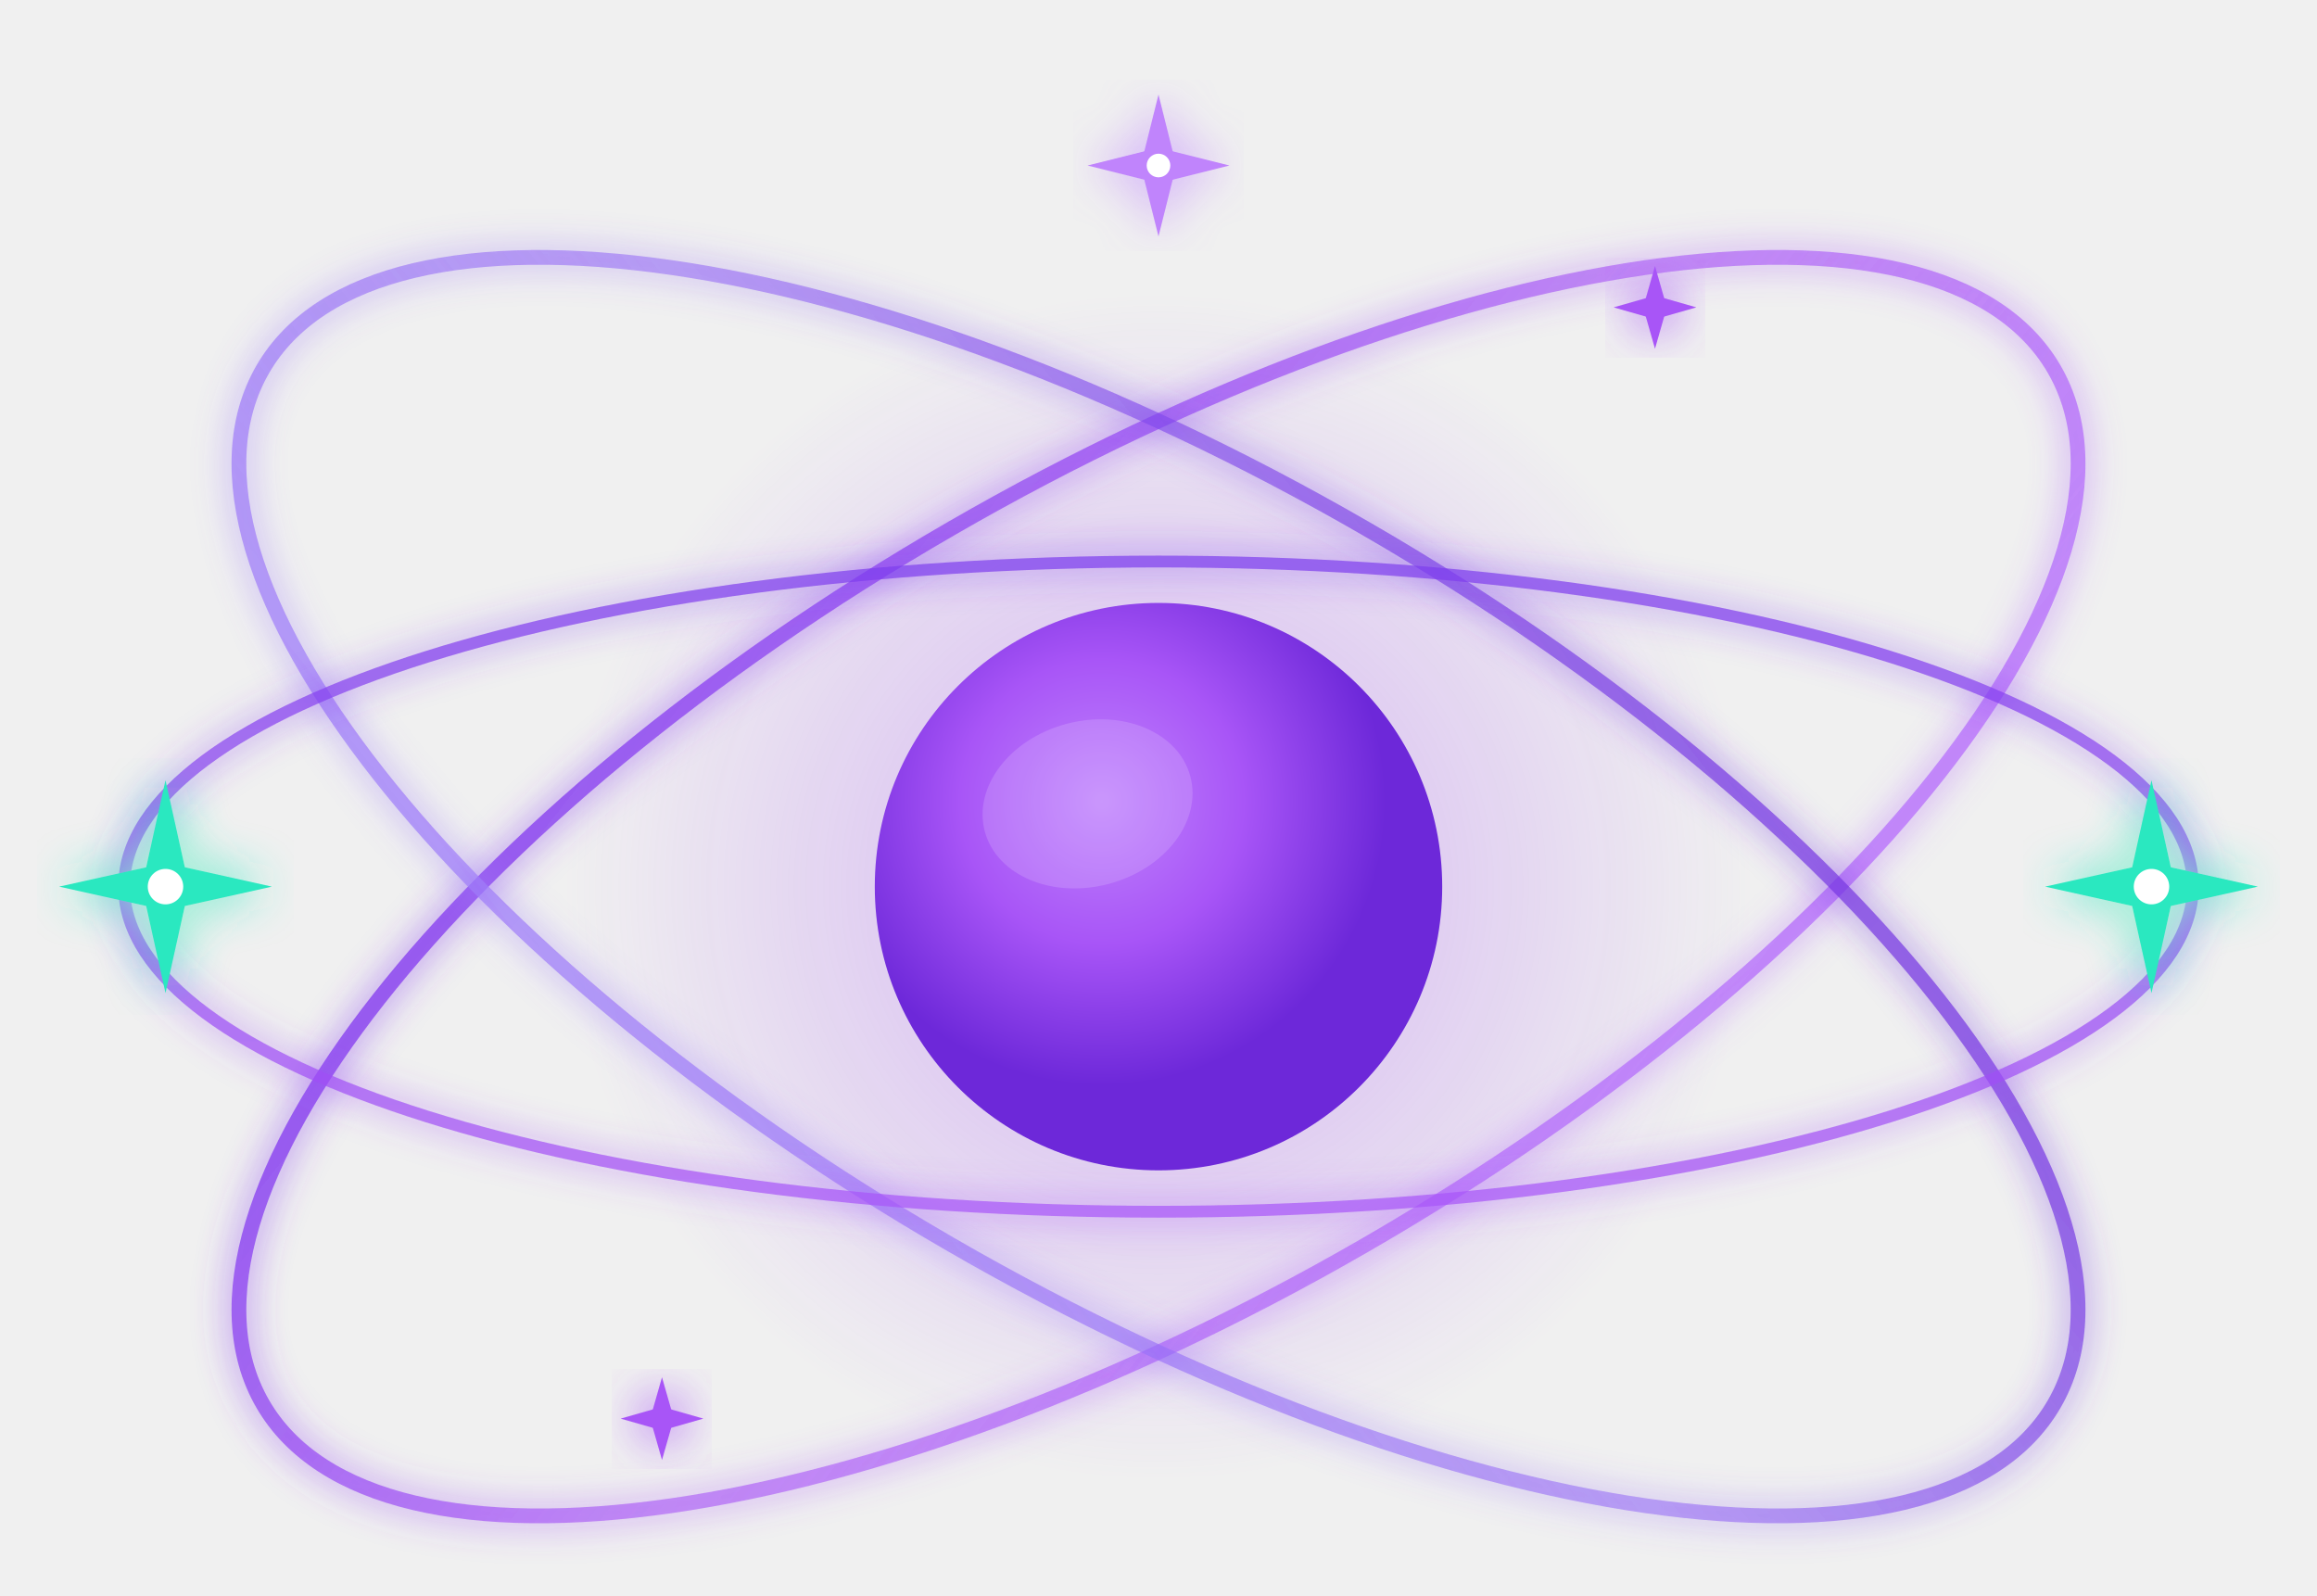
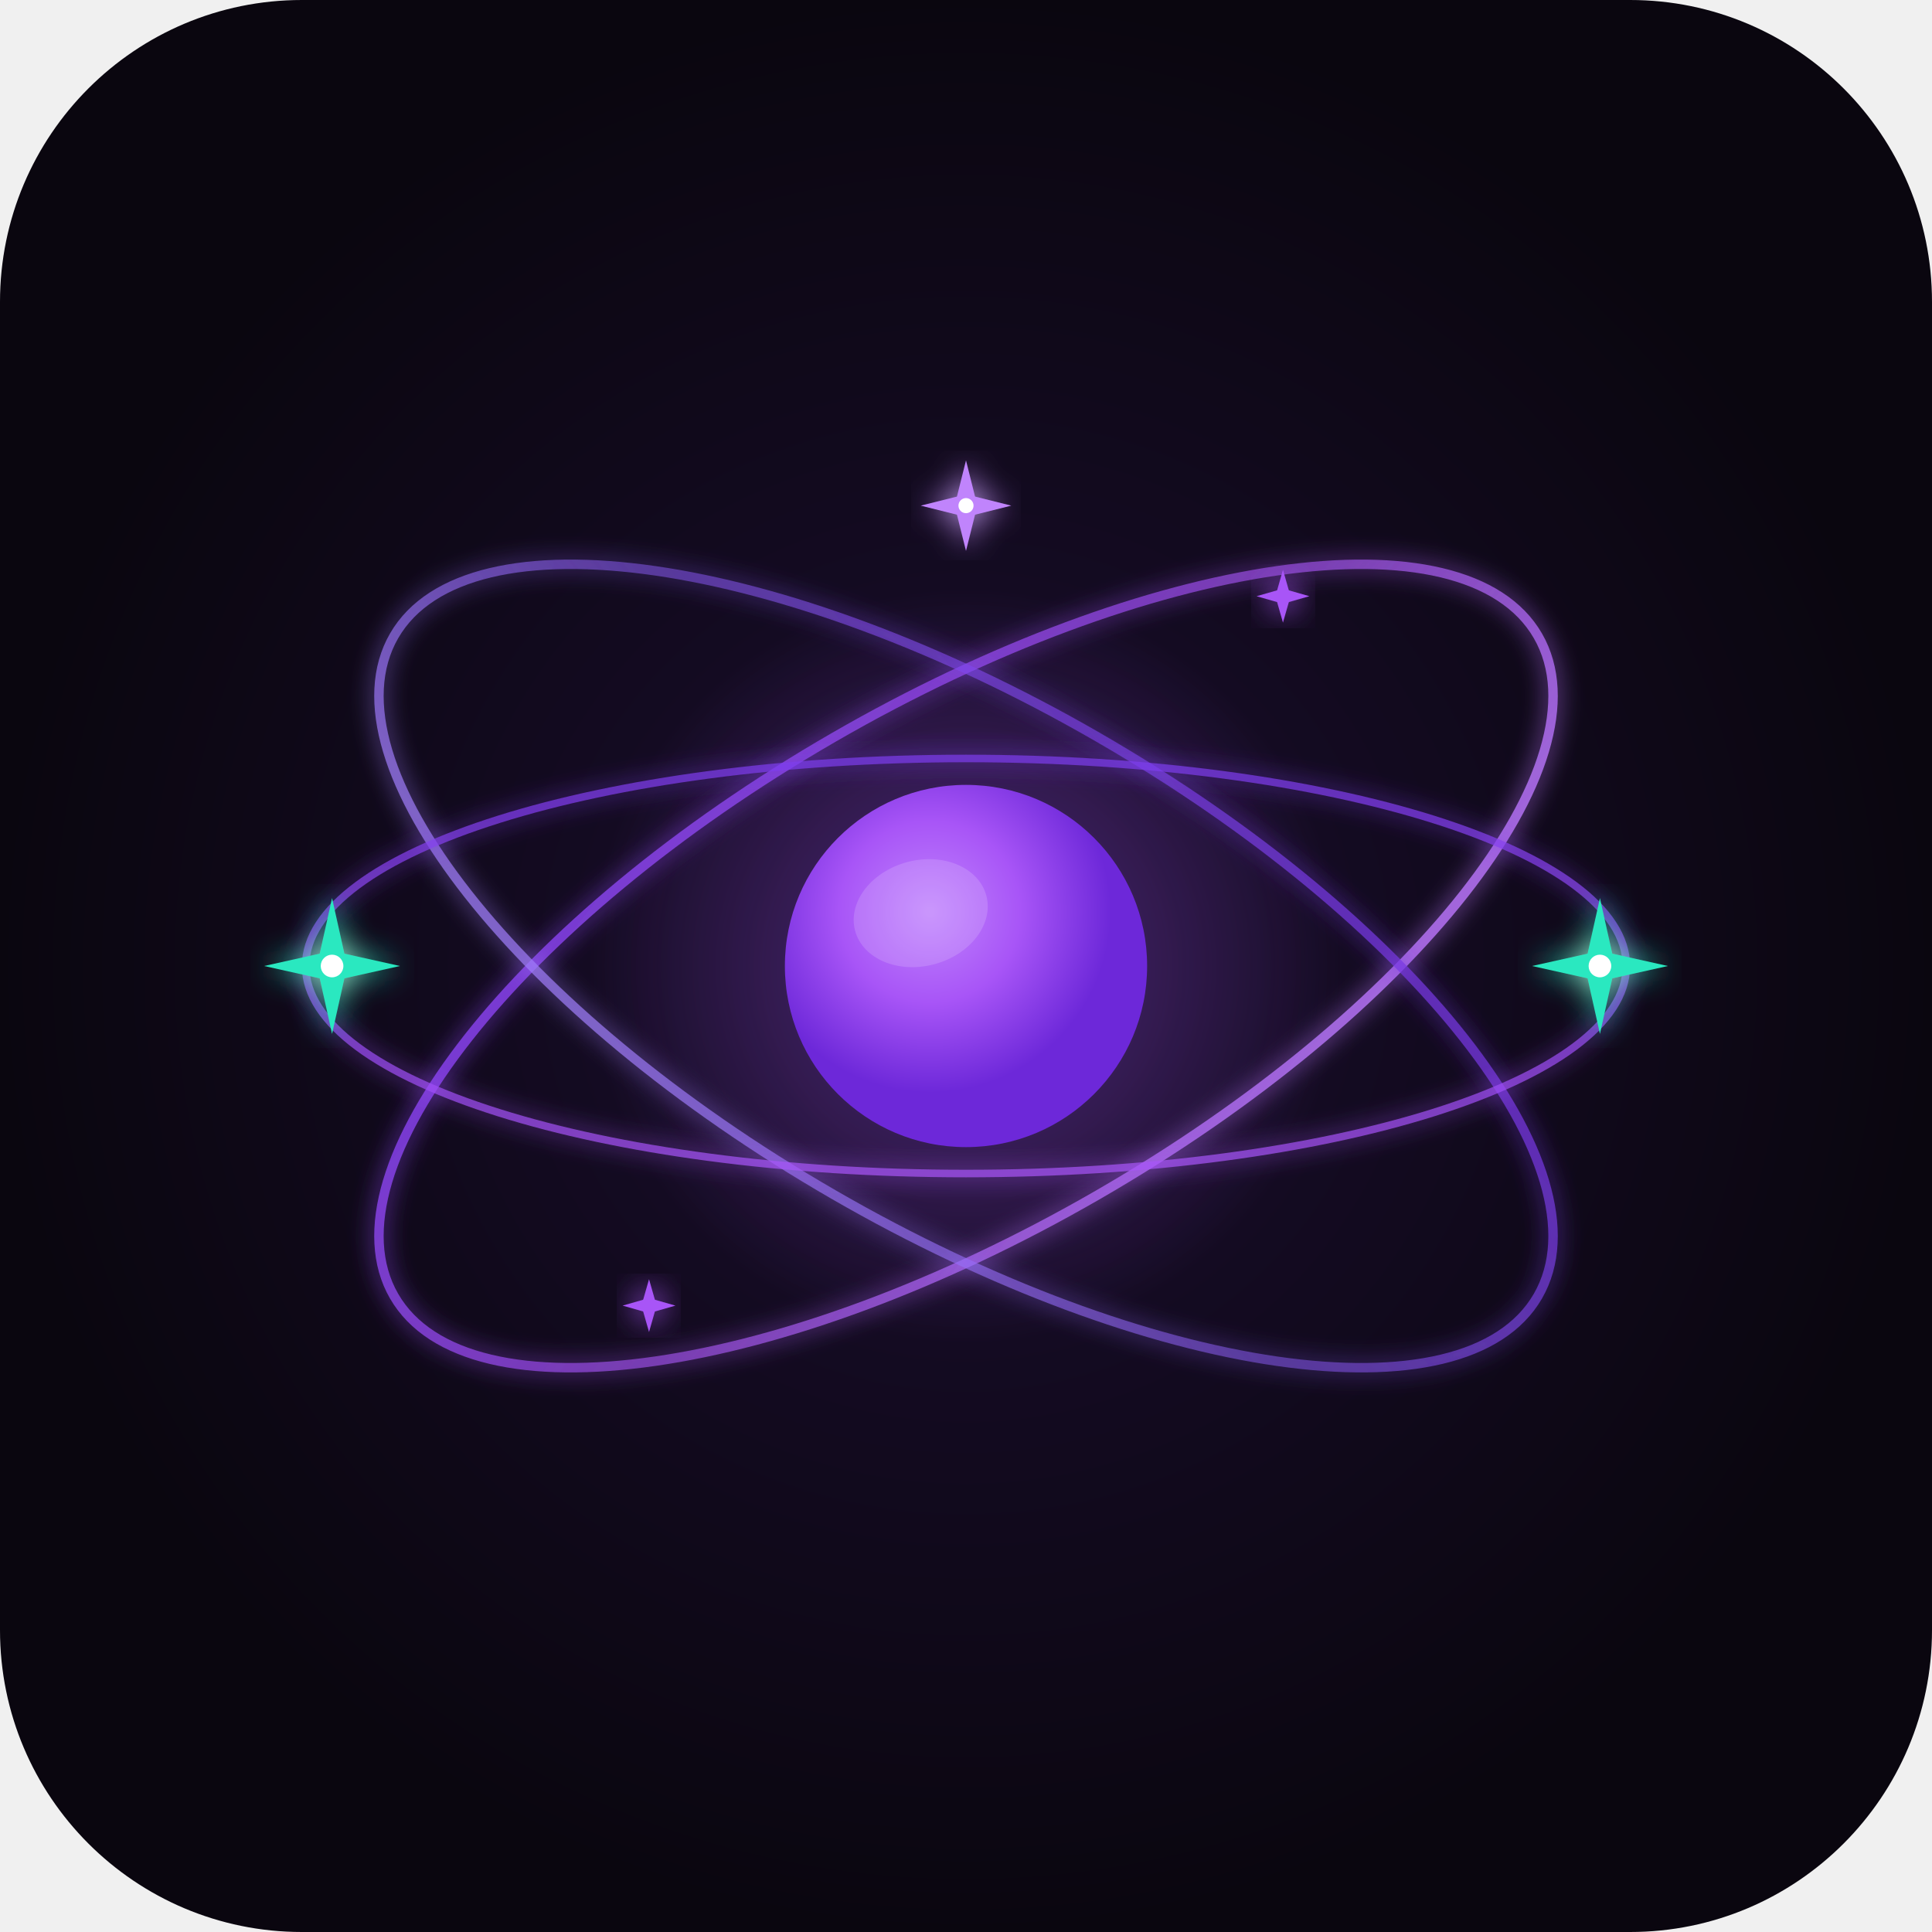
- <svg xmlns="http://www.w3.org/2000/svg" viewBox="60 80 392 270" width="392" height="270">
+ <svg xmlns="http://www.w3.org/2000/svg" viewBox="0 0 512 512" width="512" height="512">
  <defs>
+     <radialGradient id="bg" cx="50%" cy="50%" r="50%">
+       <stop offset="0%" stop-color="#1a0e2e" />
+       <stop offset="100%" stop-color="#0a060f" />
+     </radialGradient>
    <radialGradient id="sphere" cx="40%" cy="35%" r="50%">
      <stop offset="0%" stop-color="#c084fc" />
      <stop offset="50%" stop-color="#a855f7" />
      <stop offset="100%" stop-color="#6d28d9" />
    </radialGradient>
    <radialGradient id="sphereGlow" cx="50%" cy="50%" r="50%">
      <stop offset="0%" stop-color="#a855f7" stop-opacity="0.4" />
      <stop offset="100%" stop-color="#a855f7" stop-opacity="0" />
    </radialGradient>
    <linearGradient id="ring1" x1="0%" y1="0%" x2="100%" y2="100%">
      <stop offset="0%" stop-color="#7c3aed" stop-opacity="0.9" />
      <stop offset="50%" stop-color="#a855f7" stop-opacity="0.6" />
      <stop offset="100%" stop-color="#c084fc" stop-opacity="0.9" />
    </linearGradient>
    <linearGradient id="ring2" x1="100%" y1="0%" x2="0%" y2="100%">
      <stop offset="0%" stop-color="#6d28d9" stop-opacity="0.8" />
      <stop offset="50%" stop-color="#8b5cf6" stop-opacity="0.5" />
      <stop offset="100%" stop-color="#a78bfa" stop-opacity="0.8" />
    </linearGradient>
    <linearGradient id="ring3" x1="50%" y1="0%" x2="50%" y2="100%">
      <stop offset="0%" stop-color="#7c3aed" stop-opacity="0.7" />
      <stop offset="100%" stop-color="#a855f7" stop-opacity="0.7" />
    </linearGradient>
    <filter id="glow">
      <feGaussianBlur stdDeviation="3" result="blur" />
      <feMerge>
        <feMergeNode in="blur" />
        <feMergeNode in="SourceGraphic" />
      </feMerge>
    </filter>
    <filter id="sparkGlow">
      <feGaussianBlur stdDeviation="4" result="blur" />
      <feMerge>
        <feMergeNode in="blur" />
        <feMergeNode in="SourceGraphic" />
      </feMerge>
    </filter>
  </defs>
-   <circle cx="256" cy="230" r="100" fill="url(#sphereGlow)" />
+   <rect width="512" height="512" rx="80" fill="url(#bg)" />
+   <circle cx="256" cy="256" r="100" fill="url(#sphereGlow)" />
  <g filter="url(#glow)">
-     <ellipse cx="256" cy="230" rx="175" ry="70" fill="none" stroke="url(#ring1)" stroke-width="2.5" transform="rotate(-30 256 230)" />
+     <ellipse cx="256" cy="256" rx="175" ry="70" fill="none" stroke="url(#ring1)" stroke-width="2.5" transform="rotate(-30 256 256)" />
  </g>
  <g filter="url(#glow)">
-     <ellipse cx="256" cy="230" rx="175" ry="70" fill="none" stroke="url(#ring2)" stroke-width="2.5" transform="rotate(30 256 230)" />
+     <ellipse cx="256" cy="256" rx="175" ry="70" fill="none" stroke="url(#ring2)" stroke-width="2.5" transform="rotate(30 256 256)" />
  </g>
  <g filter="url(#glow)">
-     <ellipse cx="256" cy="230" rx="175" ry="55" fill="none" stroke="url(#ring3)" stroke-width="2" transform="rotate(0 256 230)" />
+     <ellipse cx="256" cy="256" rx="175" ry="55" fill="none" stroke="url(#ring3)" stroke-width="2" transform="rotate(0 256 256)" />
  </g>
-   <circle cx="256" cy="230" r="48" fill="url(#sphere)" />
-   <ellipse cx="244" cy="216" rx="18" ry="14" fill="rgba(255,255,255,0.15)" transform="rotate(-15 244 216)" />
-   <g filter="url(#sparkGlow)" transform="translate(88, 230)">
+   <circle cx="256" cy="256" r="48" fill="url(#sphere)" />
+   <ellipse cx="244" cy="242" rx="18" ry="14" fill="rgba(255,255,255,0.15)" transform="rotate(-15 244 242)" />
+   <g filter="url(#sparkGlow)" transform="translate(88, 256)">
    <path d="M0,-18 L4,0 L0,18 L-4,0 Z" fill="#2ae8c0" />
    <path d="M-18,0 L0,-4 L18,0 L0,4 Z" fill="#2ae8c0" />
    <circle cx="0" cy="0" r="3" fill="#ffffff" />
  </g>
-   <g filter="url(#sparkGlow)" transform="translate(424, 230)">
+   <g filter="url(#sparkGlow)" transform="translate(424, 256)">
    <path d="M0,-18 L4,0 L0,18 L-4,0 Z" fill="#2ae8c0" />
    <path d="M-18,0 L0,-4 L18,0 L0,4 Z" fill="#2ae8c0" />
    <circle cx="0" cy="0" r="3" fill="#ffffff" />
  </g>
-   <g filter="url(#sparkGlow)" transform="translate(256, 108)">
+   <g filter="url(#sparkGlow)" transform="translate(256, 134)">
    <path d="M0,-12 L3,0 L0,12 L-3,0 Z" fill="#c084fc" />
    <path d="M-12,0 L0,-3 L12,0 L0,3 Z" fill="#c084fc" />
    <circle cx="0" cy="0" r="2" fill="#ffffff" />
  </g>
-   <g filter="url(#sparkGlow)" transform="translate(340, 132)">
+   <g filter="url(#sparkGlow)" transform="translate(340, 158)">
    <path d="M0,-7 L2,0 L0,7 L-2,0 Z" fill="#a855f7" />
    <path d="M-7,0 L0,-2 L7,0 L0,2 Z" fill="#a855f7" />
  </g>
-   <g filter="url(#sparkGlow)" transform="translate(172, 320)">
+   <g filter="url(#sparkGlow)" transform="translate(172, 346)">
    <path d="M0,-7 L2,0 L0,7 L-2,0 Z" fill="#a855f7" />
    <path d="M-7,0 L0,-2 L7,0 L0,2 Z" fill="#a855f7" />
  </g>
</svg>
